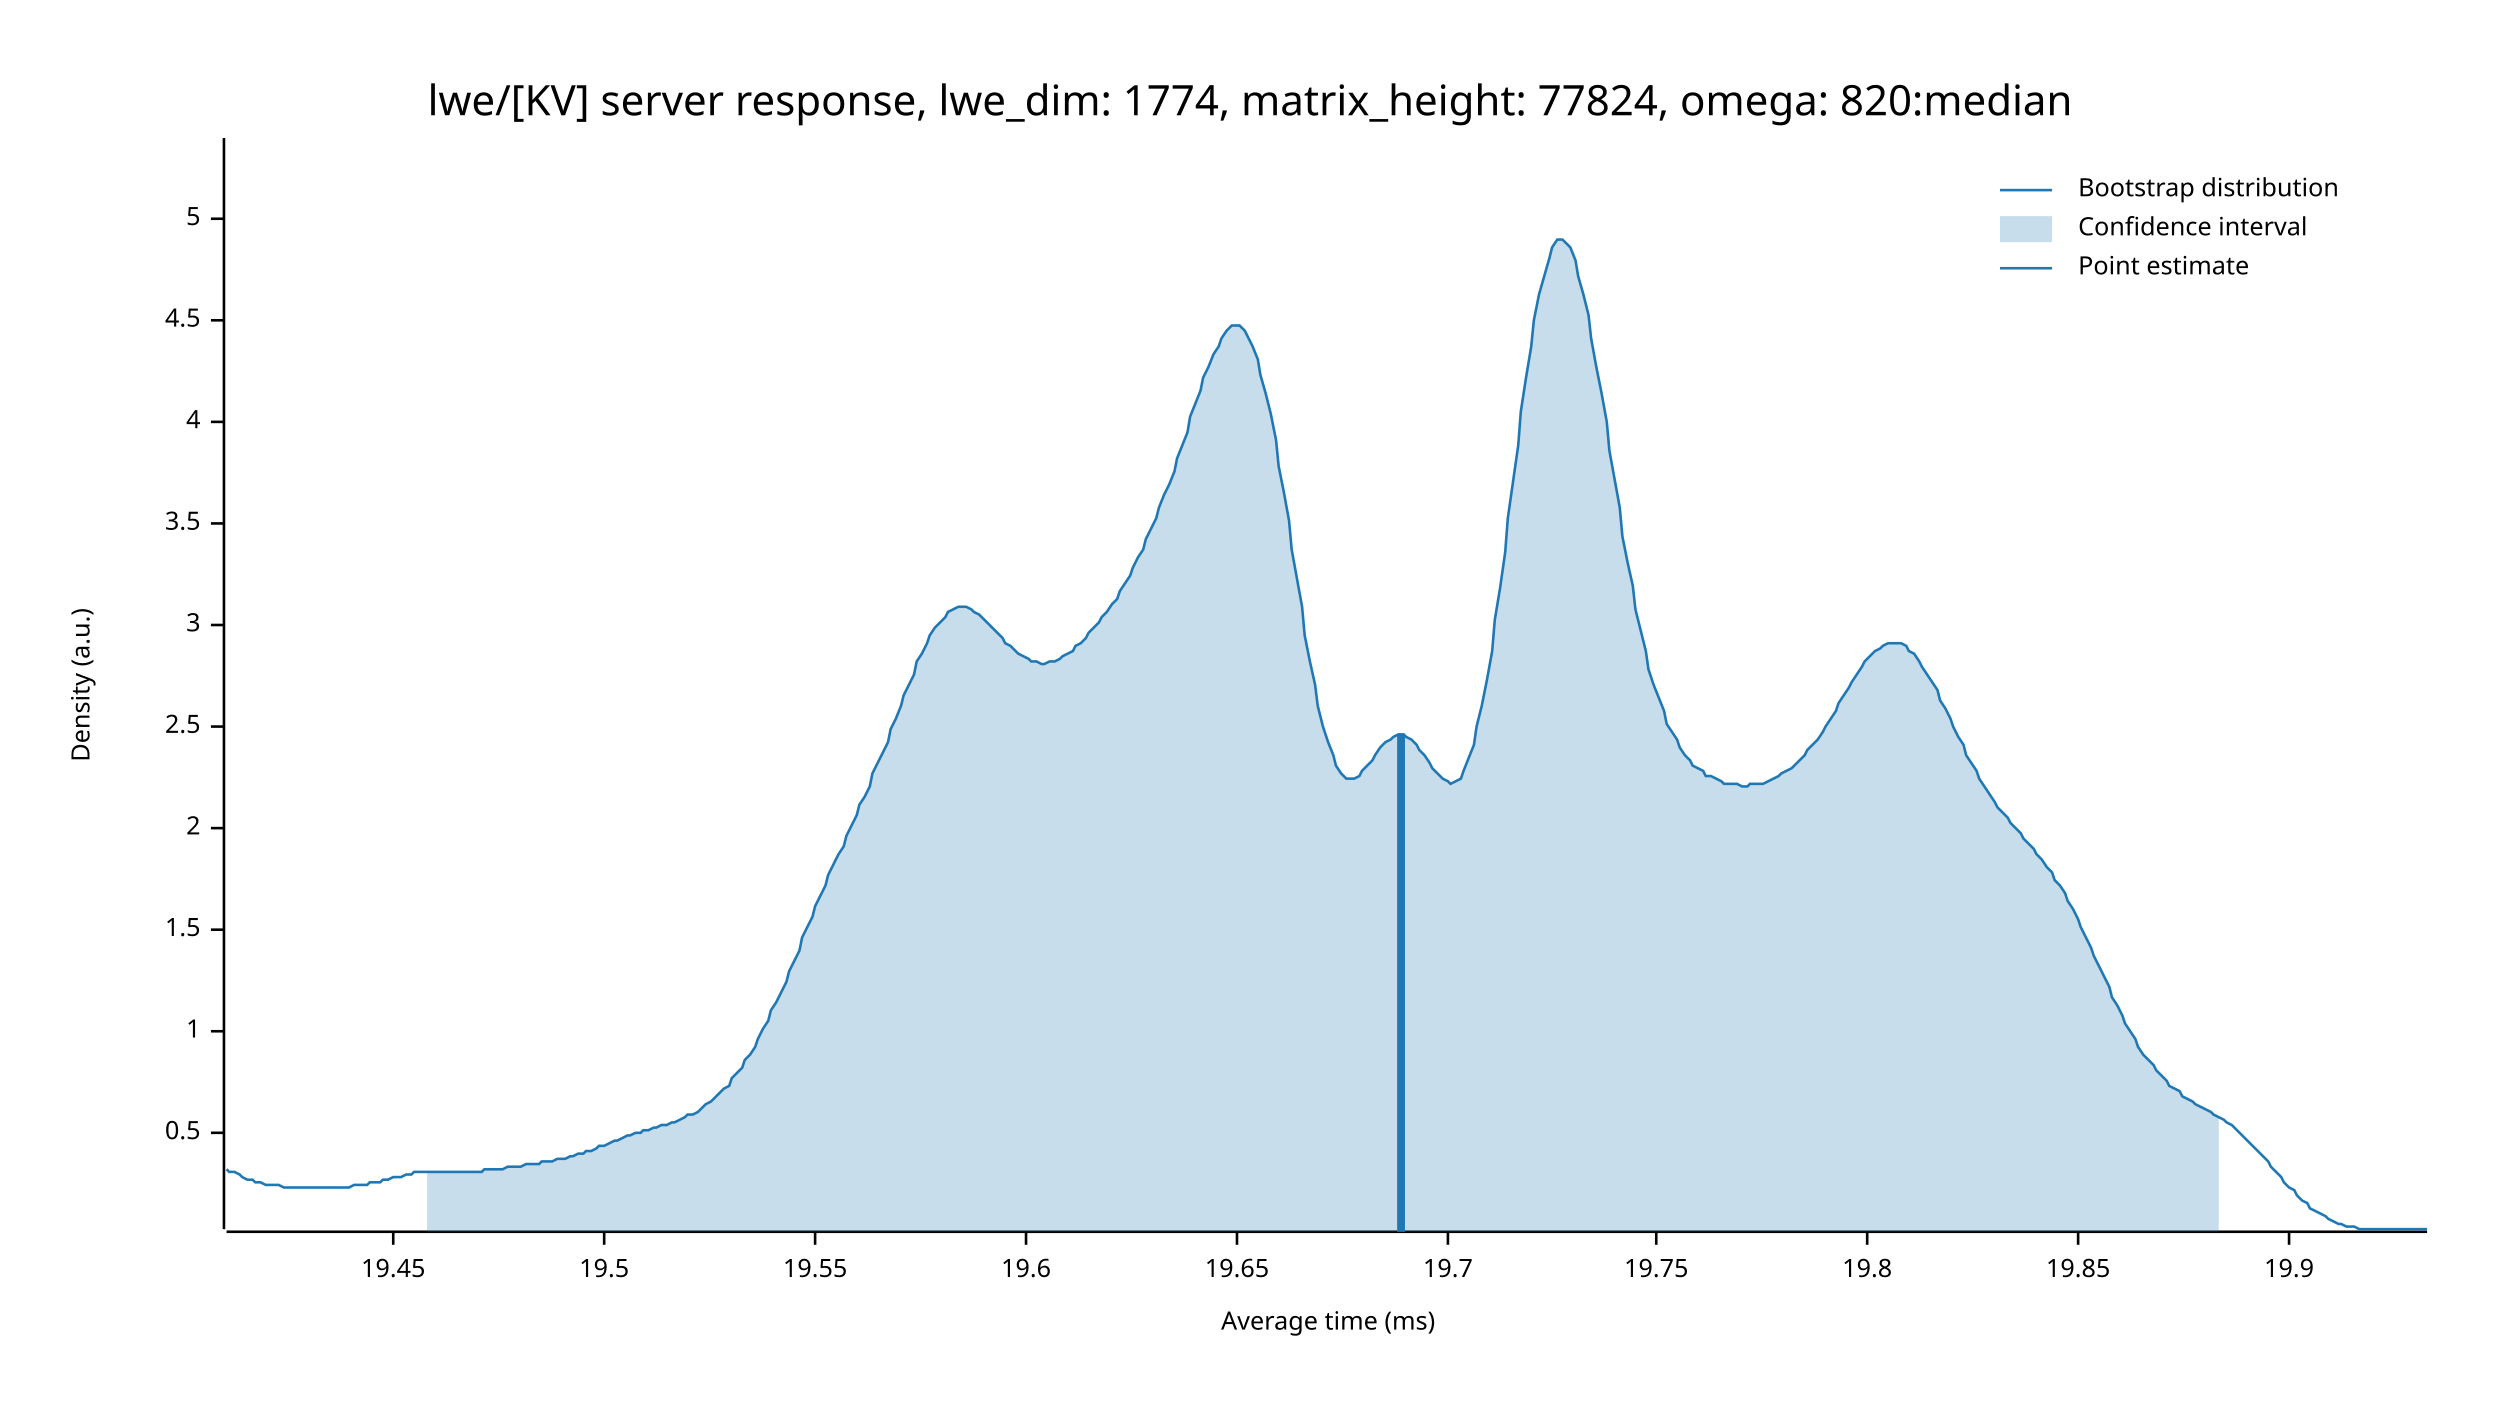
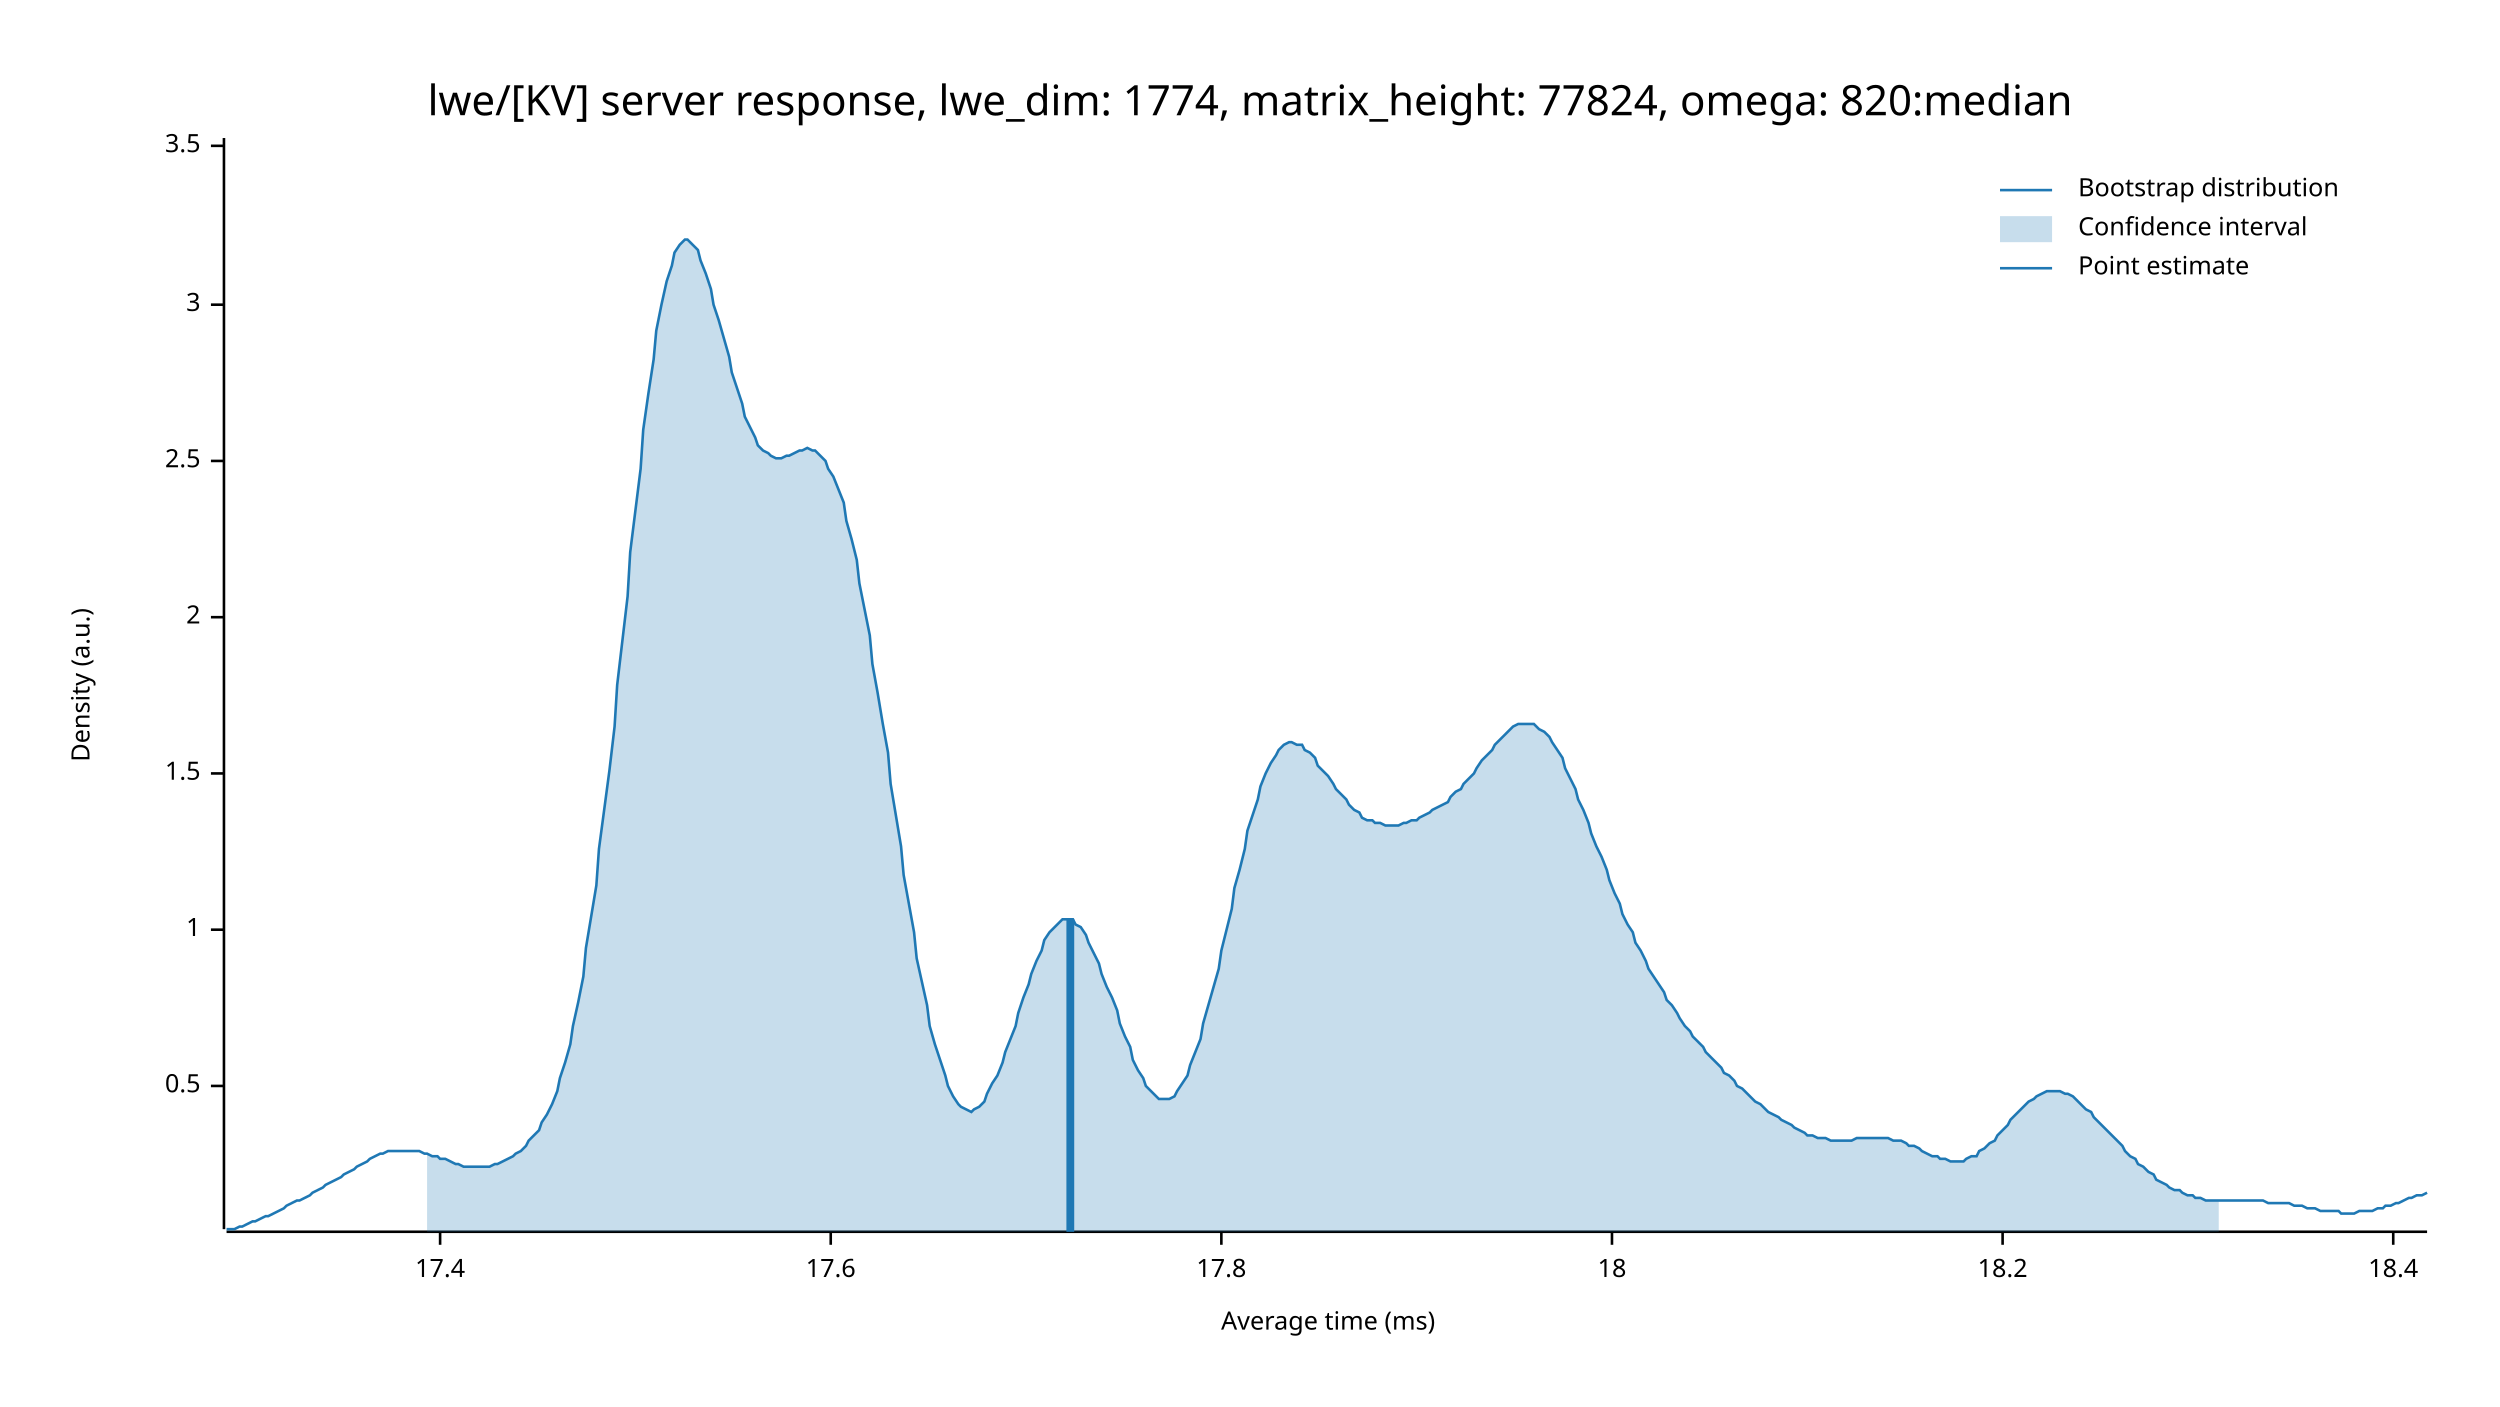
<svg xmlns="http://www.w3.org/2000/svg" width="960" height="540" viewBox="0 0 960 540">
  <text x="480" y="32" dy="0.76em" text-anchor="middle" font-family="sans-serif" font-size="16.129" opacity="1" fill="#000000">
lwe/[KV] server response, lwe_dim: 1774, matrix_height: 77824, omega: 820:median
</text>
  <text x="27" y="263" dy="0.76em" text-anchor="middle" font-family="sans-serif" font-size="9.677" opacity="1" fill="#000000" transform="rotate(270, 27, 263)">
Density (a.u.)
</text>
  <text x="510" y="513" dy="-0.5ex" text-anchor="middle" font-family="sans-serif" font-size="9.677" opacity="1" fill="#000000">
Average time (ms)
</text>
  <polyline fill="none" opacity="1" stroke="#000000" stroke-width="1" points="86,53 86,472 " />
-   <text x="77" y="435" dy="0.5ex" text-anchor="end" font-family="sans-serif" font-size="9.677" opacity="1" fill="#000000">
+   <text x="77" y="417" dy="0.5ex" text-anchor="end" font-family="sans-serif" font-size="9.677" opacity="1" fill="#000000">
0.5
</text>
-   <polyline fill="none" opacity="1" stroke="#000000" stroke-width="1" points="81,435 86,435 " />
-   <text x="77" y="396" dy="0.5ex" text-anchor="end" font-family="sans-serif" font-size="9.677" opacity="1" fill="#000000">
+   <polyline fill="none" opacity="1" stroke="#000000" stroke-width="1" points="81,417 86,417 " />
+   <text x="77" y="357" dy="0.5ex" text-anchor="end" font-family="sans-serif" font-size="9.677" opacity="1" fill="#000000">
1
</text>
-   <polyline fill="none" opacity="1" stroke="#000000" stroke-width="1" points="81,396 86,396 " />
-   <text x="77" y="357" dy="0.5ex" text-anchor="end" font-family="sans-serif" font-size="9.677" opacity="1" fill="#000000">
+   <polyline fill="none" opacity="1" stroke="#000000" stroke-width="1" points="81,357 86,357 " />
+   <text x="77" y="297" dy="0.5ex" text-anchor="end" font-family="sans-serif" font-size="9.677" opacity="1" fill="#000000">
1.5
</text>
-   <polyline fill="none" opacity="1" stroke="#000000" stroke-width="1" points="81,357 86,357 " />
-   <text x="77" y="318" dy="0.5ex" text-anchor="end" font-family="sans-serif" font-size="9.677" opacity="1" fill="#000000">
+   <polyline fill="none" opacity="1" stroke="#000000" stroke-width="1" points="81,297 86,297 " />
+   <text x="77" y="237" dy="0.5ex" text-anchor="end" font-family="sans-serif" font-size="9.677" opacity="1" fill="#000000">
2
</text>
-   <polyline fill="none" opacity="1" stroke="#000000" stroke-width="1" points="81,318 86,318 " />
-   <text x="77" y="279" dy="0.5ex" text-anchor="end" font-family="sans-serif" font-size="9.677" opacity="1" fill="#000000">
+   <polyline fill="none" opacity="1" stroke="#000000" stroke-width="1" points="81,237 86,237 " />
+   <text x="77" y="177" dy="0.5ex" text-anchor="end" font-family="sans-serif" font-size="9.677" opacity="1" fill="#000000">
2.5
</text>
-   <polyline fill="none" opacity="1" stroke="#000000" stroke-width="1" points="81,279 86,279 " />
-   <text x="77" y="240" dy="0.5ex" text-anchor="end" font-family="sans-serif" font-size="9.677" opacity="1" fill="#000000">
+   <polyline fill="none" opacity="1" stroke="#000000" stroke-width="1" points="81,177 86,177 " />
+   <text x="77" y="117" dy="0.5ex" text-anchor="end" font-family="sans-serif" font-size="9.677" opacity="1" fill="#000000">
3
</text>
-   <polyline fill="none" opacity="1" stroke="#000000" stroke-width="1" points="81,240 86,240 " />
-   <text x="77" y="201" dy="0.5ex" text-anchor="end" font-family="sans-serif" font-size="9.677" opacity="1" fill="#000000">
+   <polyline fill="none" opacity="1" stroke="#000000" stroke-width="1" points="81,117 86,117 " />
+   <text x="77" y="56" dy="0.5ex" text-anchor="end" font-family="sans-serif" font-size="9.677" opacity="1" fill="#000000">
3.5
</text>
-   <polyline fill="none" opacity="1" stroke="#000000" stroke-width="1" points="81,201 86,201 " />
-   <text x="77" y="162" dy="0.5ex" text-anchor="end" font-family="sans-serif" font-size="9.677" opacity="1" fill="#000000">
- 4
+   <polyline fill="none" opacity="1" stroke="#000000" stroke-width="1" points="81,56 86,56 " />
+   <polyline fill="none" opacity="1" stroke="#000000" stroke-width="1" points="87,473 932,473 " />
+   <text x="169" y="483" dy="0.76em" text-anchor="middle" font-family="sans-serif" font-size="9.677" opacity="1" fill="#000000">
+ 17.4
</text>
-   <polyline fill="none" opacity="1" stroke="#000000" stroke-width="1" points="81,162 86,162 " />
-   <text x="77" y="123" dy="0.5ex" text-anchor="end" font-family="sans-serif" font-size="9.677" opacity="1" fill="#000000">
- 4.5
+   <polyline fill="none" opacity="1" stroke="#000000" stroke-width="1" points="169,473 169,478 " />
+   <text x="319" y="483" dy="0.76em" text-anchor="middle" font-family="sans-serif" font-size="9.677" opacity="1" fill="#000000">
+ 17.6
</text>
-   <polyline fill="none" opacity="1" stroke="#000000" stroke-width="1" points="81,123 86,123 " />
-   <text x="77" y="84" dy="0.5ex" text-anchor="end" font-family="sans-serif" font-size="9.677" opacity="1" fill="#000000">
- 5
+   <polyline fill="none" opacity="1" stroke="#000000" stroke-width="1" points="319,473 319,478 " />
+   <text x="469" y="483" dy="0.76em" text-anchor="middle" font-family="sans-serif" font-size="9.677" opacity="1" fill="#000000">
+ 17.8
</text>
-   <polyline fill="none" opacity="1" stroke="#000000" stroke-width="1" points="81,84 86,84 " />
-   <polyline fill="none" opacity="1" stroke="#000000" stroke-width="1" points="87,473 932,473 " />
-   <text x="151" y="483" dy="0.76em" text-anchor="middle" font-family="sans-serif" font-size="9.677" opacity="1" fill="#000000">
- 19.45
+   <polyline fill="none" opacity="1" stroke="#000000" stroke-width="1" points="469,473 469,478 " />
+   <text x="619" y="483" dy="0.76em" text-anchor="middle" font-family="sans-serif" font-size="9.677" opacity="1" fill="#000000">
+ 18
</text>
-   <polyline fill="none" opacity="1" stroke="#000000" stroke-width="1" points="151,473 151,478 " />
-   <text x="232" y="483" dy="0.76em" text-anchor="middle" font-family="sans-serif" font-size="9.677" opacity="1" fill="#000000">
- 19.5
+   <polyline fill="none" opacity="1" stroke="#000000" stroke-width="1" points="619,473 619,478 " />
+   <text x="769" y="483" dy="0.76em" text-anchor="middle" font-family="sans-serif" font-size="9.677" opacity="1" fill="#000000">
+ 18.2
</text>
-   <polyline fill="none" opacity="1" stroke="#000000" stroke-width="1" points="232,473 232,478 " />
-   <text x="313" y="483" dy="0.76em" text-anchor="middle" font-family="sans-serif" font-size="9.677" opacity="1" fill="#000000">
- 19.55
+   <polyline fill="none" opacity="1" stroke="#000000" stroke-width="1" points="769,473 769,478 " />
+   <text x="919" y="483" dy="0.76em" text-anchor="middle" font-family="sans-serif" font-size="9.677" opacity="1" fill="#000000">
+ 18.4
</text>
-   <polyline fill="none" opacity="1" stroke="#000000" stroke-width="1" points="313,473 313,478 " />
-   <text x="394" y="483" dy="0.76em" text-anchor="middle" font-family="sans-serif" font-size="9.677" opacity="1" fill="#000000">
- 19.6
- </text>
-   <polyline fill="none" opacity="1" stroke="#000000" stroke-width="1" points="394,473 394,478 " />
-   <text x="475" y="483" dy="0.76em" text-anchor="middle" font-family="sans-serif" font-size="9.677" opacity="1" fill="#000000">
- 19.65
- </text>
-   <polyline fill="none" opacity="1" stroke="#000000" stroke-width="1" points="475,473 475,478 " />
-   <text x="556" y="483" dy="0.76em" text-anchor="middle" font-family="sans-serif" font-size="9.677" opacity="1" fill="#000000">
- 19.7
- </text>
-   <polyline fill="none" opacity="1" stroke="#000000" stroke-width="1" points="556,473 556,478 " />
-   <text x="636" y="483" dy="0.76em" text-anchor="middle" font-family="sans-serif" font-size="9.677" opacity="1" fill="#000000">
- 19.75
- </text>
-   <polyline fill="none" opacity="1" stroke="#000000" stroke-width="1" points="636,473 636,478 " />
-   <text x="717" y="483" dy="0.76em" text-anchor="middle" font-family="sans-serif" font-size="9.677" opacity="1" fill="#000000">
- 19.8
- </text>
-   <polyline fill="none" opacity="1" stroke="#000000" stroke-width="1" points="717,473 717,478 " />
-   <text x="798" y="483" dy="0.76em" text-anchor="middle" font-family="sans-serif" font-size="9.677" opacity="1" fill="#000000">
- 19.85
- </text>
-   <polyline fill="none" opacity="1" stroke="#000000" stroke-width="1" points="798,473 798,478 " />
-   <text x="879" y="483" dy="0.76em" text-anchor="middle" font-family="sans-serif" font-size="9.677" opacity="1" fill="#000000">
- 19.9
- </text>
-   <polyline fill="none" opacity="1" stroke="#000000" stroke-width="1" points="879,473 879,478 " />
-   <polyline fill="none" opacity="1" stroke="#1F78B4" stroke-width="1" points="87,449 88,450 90,450 92,451 93,452 95,453 97,453 98,454 100,454 102,455 103,455 105,455 107,455 109,456 110,456 112,456 114,456 115,456 117,456 119,456 120,456 122,456 124,456 125,456 127,456 129,456 131,456 132,456 134,456 136,455 137,455 139,455 141,455 142,454 144,454 146,454 147,453 149,453 151,452 153,452 154,452 156,451 158,451 159,450 161,450 163,450 164,450 166,450 168,450 169,450 171,450 173,450 175,450 176,450 178,450 180,450 181,450 183,450 185,450 186,449 188,449 190,449 191,449 193,449 195,448 197,448 198,448 200,448 202,447 203,447 205,447 207,447 208,446 210,446 212,446 214,445 215,445 217,445 219,444 220,444 222,443 224,443 225,442 227,442 229,441 230,440 232,440 234,439 236,438 237,438 239,437 241,436 242,436 244,435 246,435 247,434 249,434 251,433 252,433 254,432 256,432 258,431 259,431 261,430 263,429 264,428 266,428 268,427 269,426 271,424 273,423 274,422 276,420 278,418 280,417 281,414 283,412 285,410 286,407 288,405 290,402 291,399 293,395 295,392 296,388 298,385 300,381 302,377 303,373 305,369 307,365 308,360 310,356 312,352 313,348 315,344 317,340 318,336 320,332 322,328 324,325 325,321 327,317 329,313 330,309 332,306 334,302 335,297 337,293 339,289 341,285 342,280 344,276 346,271 347,267 349,263 351,259 352,254 354,251 356,247 357,244 359,241 361,239 363,237 364,235 366,234 368,233 369,233 371,233 373,234 374,235 376,236 378,238 379,239 381,241 383,243 385,245 386,247 388,248 390,250 391,251 393,252 395,253 396,254 398,254 400,255 401,255 403,254 405,254 407,253 408,252 410,251 412,250 413,248 415,247 417,245 418,243 420,241 422,239 423,237 425,235 427,232 429,230 430,227 432,224 434,221 435,218 437,214 439,211 440,207 442,203 444,199 445,195 447,190 449,186 451,181 452,176 454,171 456,166 457,160 459,155 461,150 462,145 464,141 466,136 468,133 469,130 471,127 473,125 474,125 476,125 478,127 479,129 481,133 483,138 484,144 486,151 488,159 490,169 491,179 493,189 495,200 496,211 498,222 500,233 501,244 503,254 505,263 506,271 508,279 510,285 512,290 513,294 515,297 517,299 518,299 520,299 522,298 523,296 525,294 527,292 528,290 530,287 532,285 534,284 535,283 537,282 539,282 540,283 542,284 544,286 545,288 547,290 549,293 550,295 552,297 554,299 556,300 557,301 559,300 561,299 562,296 564,291 566,286 567,279 569,271 571,261 573,250 574,238 576,226 578,212 579,199 581,185 583,171 584,158 586,145 588,133 589,123 591,113 593,106 595,99 596,95 598,92 600,92 601,93 603,95 605,100 606,106 608,113 610,121 611,130 613,141 615,151 617,162 618,173 620,184 622,195 623,206 625,216 627,225 628,234 630,242 632,250 633,257 635,263 637,268 639,273 640,278 642,281 644,284 645,287 647,290 649,292 650,294 652,295 654,296 655,298 657,298 659,299 661,300 662,301 664,301 666,301 667,301 669,302 671,302 672,301 674,301 676,301 677,301 679,300 681,299 683,298 684,297 686,296 688,295 689,294 691,292 693,290 694,288 696,286 698,284 700,281 701,279 703,276 705,273 706,270 708,267 710,264 711,262 713,259 715,256 716,254 718,252 720,250 722,249 723,248 725,247 727,247 728,247 730,247 732,248 733,250 735,251 737,254 738,256 740,259 742,262 744,265 745,269 747,272 749,276 750,279 752,283 754,286 755,290 757,293 759,296 760,299 762,302 764,305 766,308 767,310 769,312 771,314 772,316 774,318 776,320 777,322 779,324 781,326 782,328 784,330 786,333 788,335 789,338 791,340 793,343 794,346 796,349 798,353 799,356 801,360 803,364 804,367 806,371 808,375 810,379 811,383 813,386 815,390 816,393 818,396 820,399 821,402 823,405 825,407 827,409 828,411 830,413 832,415 833,417 835,418 837,419 838,421 840,422 842,423 843,424 845,425 847,426 849,427 850,428 852,429 854,430 855,431 857,432 859,434 860,435 862,437 864,439 865,440 867,442 869,444 871,446 872,448 874,450 876,452 877,454 879,456 881,457 882,459 884,461 886,462 887,464 889,465 891,466 893,467 894,468 896,469 898,470 899,470 901,471 903,471 904,471 906,472 908,472 909,472 911,472 913,472 915,472 916,472 918,472 920,472 921,472 923,472 925,472 926,472 928,472 930,472 932,472 " />
-   <polygon opacity="0.25" fill="#1F78B4" points="164,450 166,450 168,450 169,450 171,450 173,450 175,450 176,450 178,450 180,450 181,450 183,450 185,450 186,449 188,449 190,449 191,449 193,449 195,448 197,448 198,448 200,448 202,447 203,447 205,447 207,447 208,446 210,446 212,446 214,445 215,445 217,445 219,444 220,444 222,443 224,443 225,442 227,442 229,441 230,440 232,440 234,439 236,438 237,438 239,437 241,436 242,436 244,435 246,435 247,434 249,434 251,433 252,433 254,432 256,432 258,431 259,431 261,430 263,429 264,428 266,428 268,427 269,426 271,424 273,423 274,422 276,420 278,418 280,417 281,414 283,412 285,410 286,407 288,405 290,402 291,399 293,395 295,392 296,388 298,385 300,381 302,377 303,373 305,369 307,365 308,360 310,356 312,352 313,348 315,344 317,340 318,336 320,332 322,328 324,325 325,321 327,317 329,313 330,309 332,306 334,302 335,297 337,293 339,289 341,285 342,280 344,276 346,271 347,267 349,263 351,259 352,254 354,251 356,247 357,244 359,241 361,239 363,237 364,235 366,234 368,233 369,233 371,233 373,234 374,235 376,236 378,238 379,239 381,241 383,243 385,245 386,247 388,248 390,250 391,251 393,252 395,253 396,254 398,254 400,255 401,255 403,254 405,254 407,253 408,252 410,251 412,250 413,248 415,247 417,245 418,243 420,241 422,239 423,237 425,235 427,232 429,230 430,227 432,224 434,221 435,218 437,214 439,211 440,207 442,203 444,199 445,195 447,190 449,186 451,181 452,176 454,171 456,166 457,160 459,155 461,150 462,145 464,141 466,136 468,133 469,130 471,127 473,125 474,125 476,125 478,127 479,129 481,133 483,138 484,144 486,151 488,159 490,169 491,179 493,189 495,200 496,211 498,222 500,233 501,244 503,254 505,263 506,271 508,279 510,285 512,290 513,294 515,297 517,299 518,299 520,299 522,298 523,296 525,294 527,292 528,290 530,287 532,285 534,284 535,283 537,282 539,282 540,283 542,284 544,286 545,288 547,290 549,293 550,295 552,297 554,299 556,300 557,301 559,300 561,299 562,296 564,291 566,286 567,279 569,271 571,261 573,250 574,238 576,226 578,212 579,199 581,185 583,171 584,158 586,145 588,133 589,123 591,113 593,106 595,99 596,95 598,92 600,92 601,93 603,95 605,100 606,106 608,113 610,121 611,130 613,141 615,151 617,162 618,173 620,184 622,195 623,206 625,216 627,225 628,234 630,242 632,250 633,257 635,263 637,268 639,273 640,278 642,281 644,284 645,287 647,290 649,292 650,294 652,295 654,296 655,298 657,298 659,299 661,300 662,301 664,301 666,301 667,301 669,302 671,302 672,301 674,301 676,301 677,301 679,300 681,299 683,298 684,297 686,296 688,295 689,294 691,292 693,290 694,288 696,286 698,284 700,281 701,279 703,276 705,273 706,270 708,267 710,264 711,262 713,259 715,256 716,254 718,252 720,250 722,249 723,248 725,247 727,247 728,247 730,247 732,248 733,250 735,251 737,254 738,256 740,259 742,262 744,265 745,269 747,272 749,276 750,279 752,283 754,286 755,290 757,293 759,296 760,299 762,302 764,305 766,308 767,310 769,312 771,314 772,316 774,318 776,320 777,322 779,324 781,326 782,328 784,330 786,333 788,335 789,338 791,340 793,343 794,346 796,349 798,353 799,356 801,360 803,364 804,367 806,371 808,375 810,379 811,383 813,386 815,390 816,393 818,396 820,399 821,402 823,405 825,407 827,409 828,411 830,413 832,415 833,417 835,418 837,419 838,421 840,422 842,423 843,424 845,425 847,426 849,427 850,428 852,429 852,473 164,473 " />
-   <polyline fill="none" opacity="1" stroke="#1F78B4" stroke-width="3" points="538,473 538,282 " />
+   <polyline fill="none" opacity="1" stroke="#000000" stroke-width="1" points="919,473 919,478 " />
+   <polyline fill="none" opacity="1" stroke="#1F78B4" stroke-width="1" points="87,472 88,472 90,472 92,471 93,471 95,470 97,469 98,469 100,468 102,467 103,467 105,466 107,465 109,464 110,463 112,462 114,461 115,461 117,460 119,459 120,458 122,457 124,456 125,455 127,454 129,453 131,452 132,451 134,450 136,449 137,448 139,447 141,446 142,445 144,444 146,443 147,443 149,442 151,442 153,442 154,442 156,442 158,442 159,442 161,442 163,443 164,443 166,444 168,444 169,445 171,445 173,446 175,447 176,447 178,448 180,448 181,448 183,448 185,448 186,448 188,448 190,447 191,447 193,446 195,445 197,444 198,443 200,442 202,440 203,438 205,436 207,434 208,431 210,428 212,424 214,419 215,414 217,408 219,401 220,394 222,385 224,375 225,364 227,352 229,340 230,326 232,311 234,296 236,279 237,263 239,246 241,229 242,212 244,196 246,180 247,165 249,151 251,138 252,127 254,117 256,108 258,102 259,97 261,94 263,92 264,92 266,94 268,96 269,100 271,105 273,111 274,117 276,123 278,130 280,137 281,143 283,149 285,155 286,160 288,164 290,168 291,171 293,173 295,174 296,175 298,176 300,176 302,175 303,175 305,174 307,173 308,173 310,172 312,173 313,173 315,175 317,177 318,180 320,183 322,188 324,193 325,200 327,207 329,215 330,224 332,234 334,244 335,255 337,266 339,278 341,289 342,301 344,313 346,325 347,336 349,347 351,358 352,368 354,377 356,386 357,394 359,401 361,407 363,413 364,417 366,421 368,424 369,425 371,426 373,427 374,426 376,425 378,423 379,420 381,416 383,413 385,408 386,404 388,399 390,394 391,389 393,383 395,378 396,374 398,369 400,365 401,361 403,358 405,356 407,354 408,353 410,353 412,353 413,355 415,356 417,359 418,362 420,366 422,370 423,374 425,379 427,383 429,388 430,393 432,398 434,402 435,407 437,411 439,414 440,417 442,419 444,421 445,422 447,422 449,422 451,421 452,419 454,416 456,413 457,409 459,404 461,399 462,393 464,386 466,379 468,372 469,365 471,357 473,349 474,341 476,334 478,326 479,319 481,313 483,307 484,302 486,297 488,293 490,290 491,288 493,286 495,285 496,285 498,286 500,286 501,288 503,289 505,291 506,294 508,296 510,298 512,301 513,303 515,305 517,307 518,309 520,311 522,312 523,314 525,315 527,315 528,316 530,316 532,317 534,317 535,317 537,317 539,316 540,316 542,315 544,315 545,314 547,313 549,312 550,311 552,310 554,309 556,308 557,306 559,304 561,303 562,301 564,299 566,297 567,295 569,292 571,290 573,288 574,286 576,284 578,282 579,281 581,279 583,278 584,278 586,278 588,278 589,278 591,280 593,281 595,283 596,285 598,288 600,291 601,295 603,299 605,303 606,307 608,311 610,316 611,320 613,325 615,329 617,334 618,338 620,343 622,347 623,351 625,355 627,358 628,362 630,365 632,369 633,372 635,375 637,378 639,381 640,384 642,386 644,389 645,391 647,394 649,396 650,398 652,400 654,402 655,404 657,406 659,408 661,410 662,412 664,413 666,415 667,417 669,418 671,420 672,421 674,423 676,424 677,425 679,427 681,428 683,429 684,430 686,431 688,432 689,433 691,434 693,435 694,436 696,436 698,437 700,437 701,437 703,438 705,438 706,438 708,438 710,438 711,438 713,437 715,437 716,437 718,437 720,437 722,437 723,437 725,437 727,438 728,438 730,438 732,439 733,440 735,440 737,441 738,442 740,443 742,444 744,444 745,445 747,445 749,446 750,446 752,446 754,446 755,445 757,444 759,444 760,442 762,441 764,439 766,438 767,436 769,434 771,432 772,430 774,428 776,426 777,425 779,423 781,422 782,421 784,420 786,419 788,419 789,419 791,419 793,420 794,420 796,421 798,423 799,424 801,426 803,427 804,429 806,431 808,433 810,435 811,436 813,438 815,440 816,442 818,444 820,445 821,447 823,448 825,450 827,451 828,453 830,454 832,455 833,456 835,457 837,457 838,458 840,459 842,459 843,460 845,460 847,461 849,461 850,461 852,461 854,461 855,461 857,461 859,461 860,461 862,461 864,461 865,461 867,461 869,461 871,462 872,462 874,462 876,462 877,462 879,462 881,463 882,463 884,463 886,464 887,464 889,464 891,465 893,465 894,465 896,465 898,465 899,466 901,466 903,466 904,466 906,465 908,465 909,465 911,465 913,464 915,464 916,463 918,463 920,462 921,462 923,461 925,460 926,460 928,459 930,459 932,458 " />
+   <polygon opacity="0.25" fill="#1F78B4" points="164,443 166,444 168,444 169,445 171,445 173,446 175,447 176,447 178,448 180,448 181,448 183,448 185,448 186,448 188,448 190,447 191,447 193,446 195,445 197,444 198,443 200,442 202,440 203,438 205,436 207,434 208,431 210,428 212,424 214,419 215,414 217,408 219,401 220,394 222,385 224,375 225,364 227,352 229,340 230,326 232,311 234,296 236,279 237,263 239,246 241,229 242,212 244,196 246,180 247,165 249,151 251,138 252,127 254,117 256,108 258,102 259,97 261,94 263,92 264,92 266,94 268,96 269,100 271,105 273,111 274,117 276,123 278,130 280,137 281,143 283,149 285,155 286,160 288,164 290,168 291,171 293,173 295,174 296,175 298,176 300,176 302,175 303,175 305,174 307,173 308,173 310,172 312,173 313,173 315,175 317,177 318,180 320,183 322,188 324,193 325,200 327,207 329,215 330,224 332,234 334,244 335,255 337,266 339,278 341,289 342,301 344,313 346,325 347,336 349,347 351,358 352,368 354,377 356,386 357,394 359,401 361,407 363,413 364,417 366,421 368,424 369,425 371,426 373,427 374,426 376,425 378,423 379,420 381,416 383,413 385,408 386,404 388,399 390,394 391,389 393,383 395,378 396,374 398,369 400,365 401,361 403,358 405,356 407,354 408,353 410,353 412,353 413,355 415,356 417,359 418,362 420,366 422,370 423,374 425,379 427,383 429,388 430,393 432,398 434,402 435,407 437,411 439,414 440,417 442,419 444,421 445,422 447,422 449,422 451,421 452,419 454,416 456,413 457,409 459,404 461,399 462,393 464,386 466,379 468,372 469,365 471,357 473,349 474,341 476,334 478,326 479,319 481,313 483,307 484,302 486,297 488,293 490,290 491,288 493,286 495,285 496,285 498,286 500,286 501,288 503,289 505,291 506,294 508,296 510,298 512,301 513,303 515,305 517,307 518,309 520,311 522,312 523,314 525,315 527,315 528,316 530,316 532,317 534,317 535,317 537,317 539,316 540,316 542,315 544,315 545,314 547,313 549,312 550,311 552,310 554,309 556,308 557,306 559,304 561,303 562,301 564,299 566,297 567,295 569,292 571,290 573,288 574,286 576,284 578,282 579,281 581,279 583,278 584,278 586,278 588,278 589,278 591,280 593,281 595,283 596,285 598,288 600,291 601,295 603,299 605,303 606,307 608,311 610,316 611,320 613,325 615,329 617,334 618,338 620,343 622,347 623,351 625,355 627,358 628,362 630,365 632,369 633,372 635,375 637,378 639,381 640,384 642,386 644,389 645,391 647,394 649,396 650,398 652,400 654,402 655,404 657,406 659,408 661,410 662,412 664,413 666,415 667,417 669,418 671,420 672,421 674,423 676,424 677,425 679,427 681,428 683,429 684,430 686,431 688,432 689,433 691,434 693,435 694,436 696,436 698,437 700,437 701,437 703,438 705,438 706,438 708,438 710,438 711,438 713,437 715,437 716,437 718,437 720,437 722,437 723,437 725,437 727,438 728,438 730,438 732,439 733,440 735,440 737,441 738,442 740,443 742,444 744,444 745,445 747,445 749,446 750,446 752,446 754,446 755,445 757,444 759,444 760,442 762,441 764,439 766,438 767,436 769,434 771,432 772,430 774,428 776,426 777,425 779,423 781,422 782,421 784,420 786,419 788,419 789,419 791,419 793,420 794,420 796,421 798,423 799,424 801,426 803,427 804,429 806,431 808,433 810,435 811,436 813,438 815,440 816,442 818,444 820,445 821,447 823,448 825,450 827,451 828,453 830,454 832,455 833,456 835,457 837,457 838,458 840,459 842,459 843,460 845,460 847,461 849,461 850,461 852,461 852,473 164,473 " />
+   <polyline fill="none" opacity="1" stroke="#1F78B4" stroke-width="3" points="411,473 411,353 " />
  <text x="798" y="68" dy="0.76em" text-anchor="start" font-family="sans-serif" font-size="9.677" opacity="1" fill="#000000">
Bootstrap distribution
</text>
  <text x="798" y="83" dy="0.76em" text-anchor="start" font-family="sans-serif" font-size="9.677" opacity="1" fill="#000000">
Confidence interval
</text>
  <text x="798" y="98" dy="0.76em" text-anchor="start" font-family="sans-serif" font-size="9.677" opacity="1" fill="#000000">
Point estimate
</text>
  <polyline fill="none" opacity="1" stroke="#1F78B4" stroke-width="1" points="768,73 788,73 " />
  <rect x="768" y="83" width="20" height="10" opacity="0.25" fill="#1F78B4" stroke="none" />
  <polyline fill="none" opacity="1" stroke="#1F78B4" stroke-width="1" points="768,103 788,103 " />
</svg>
